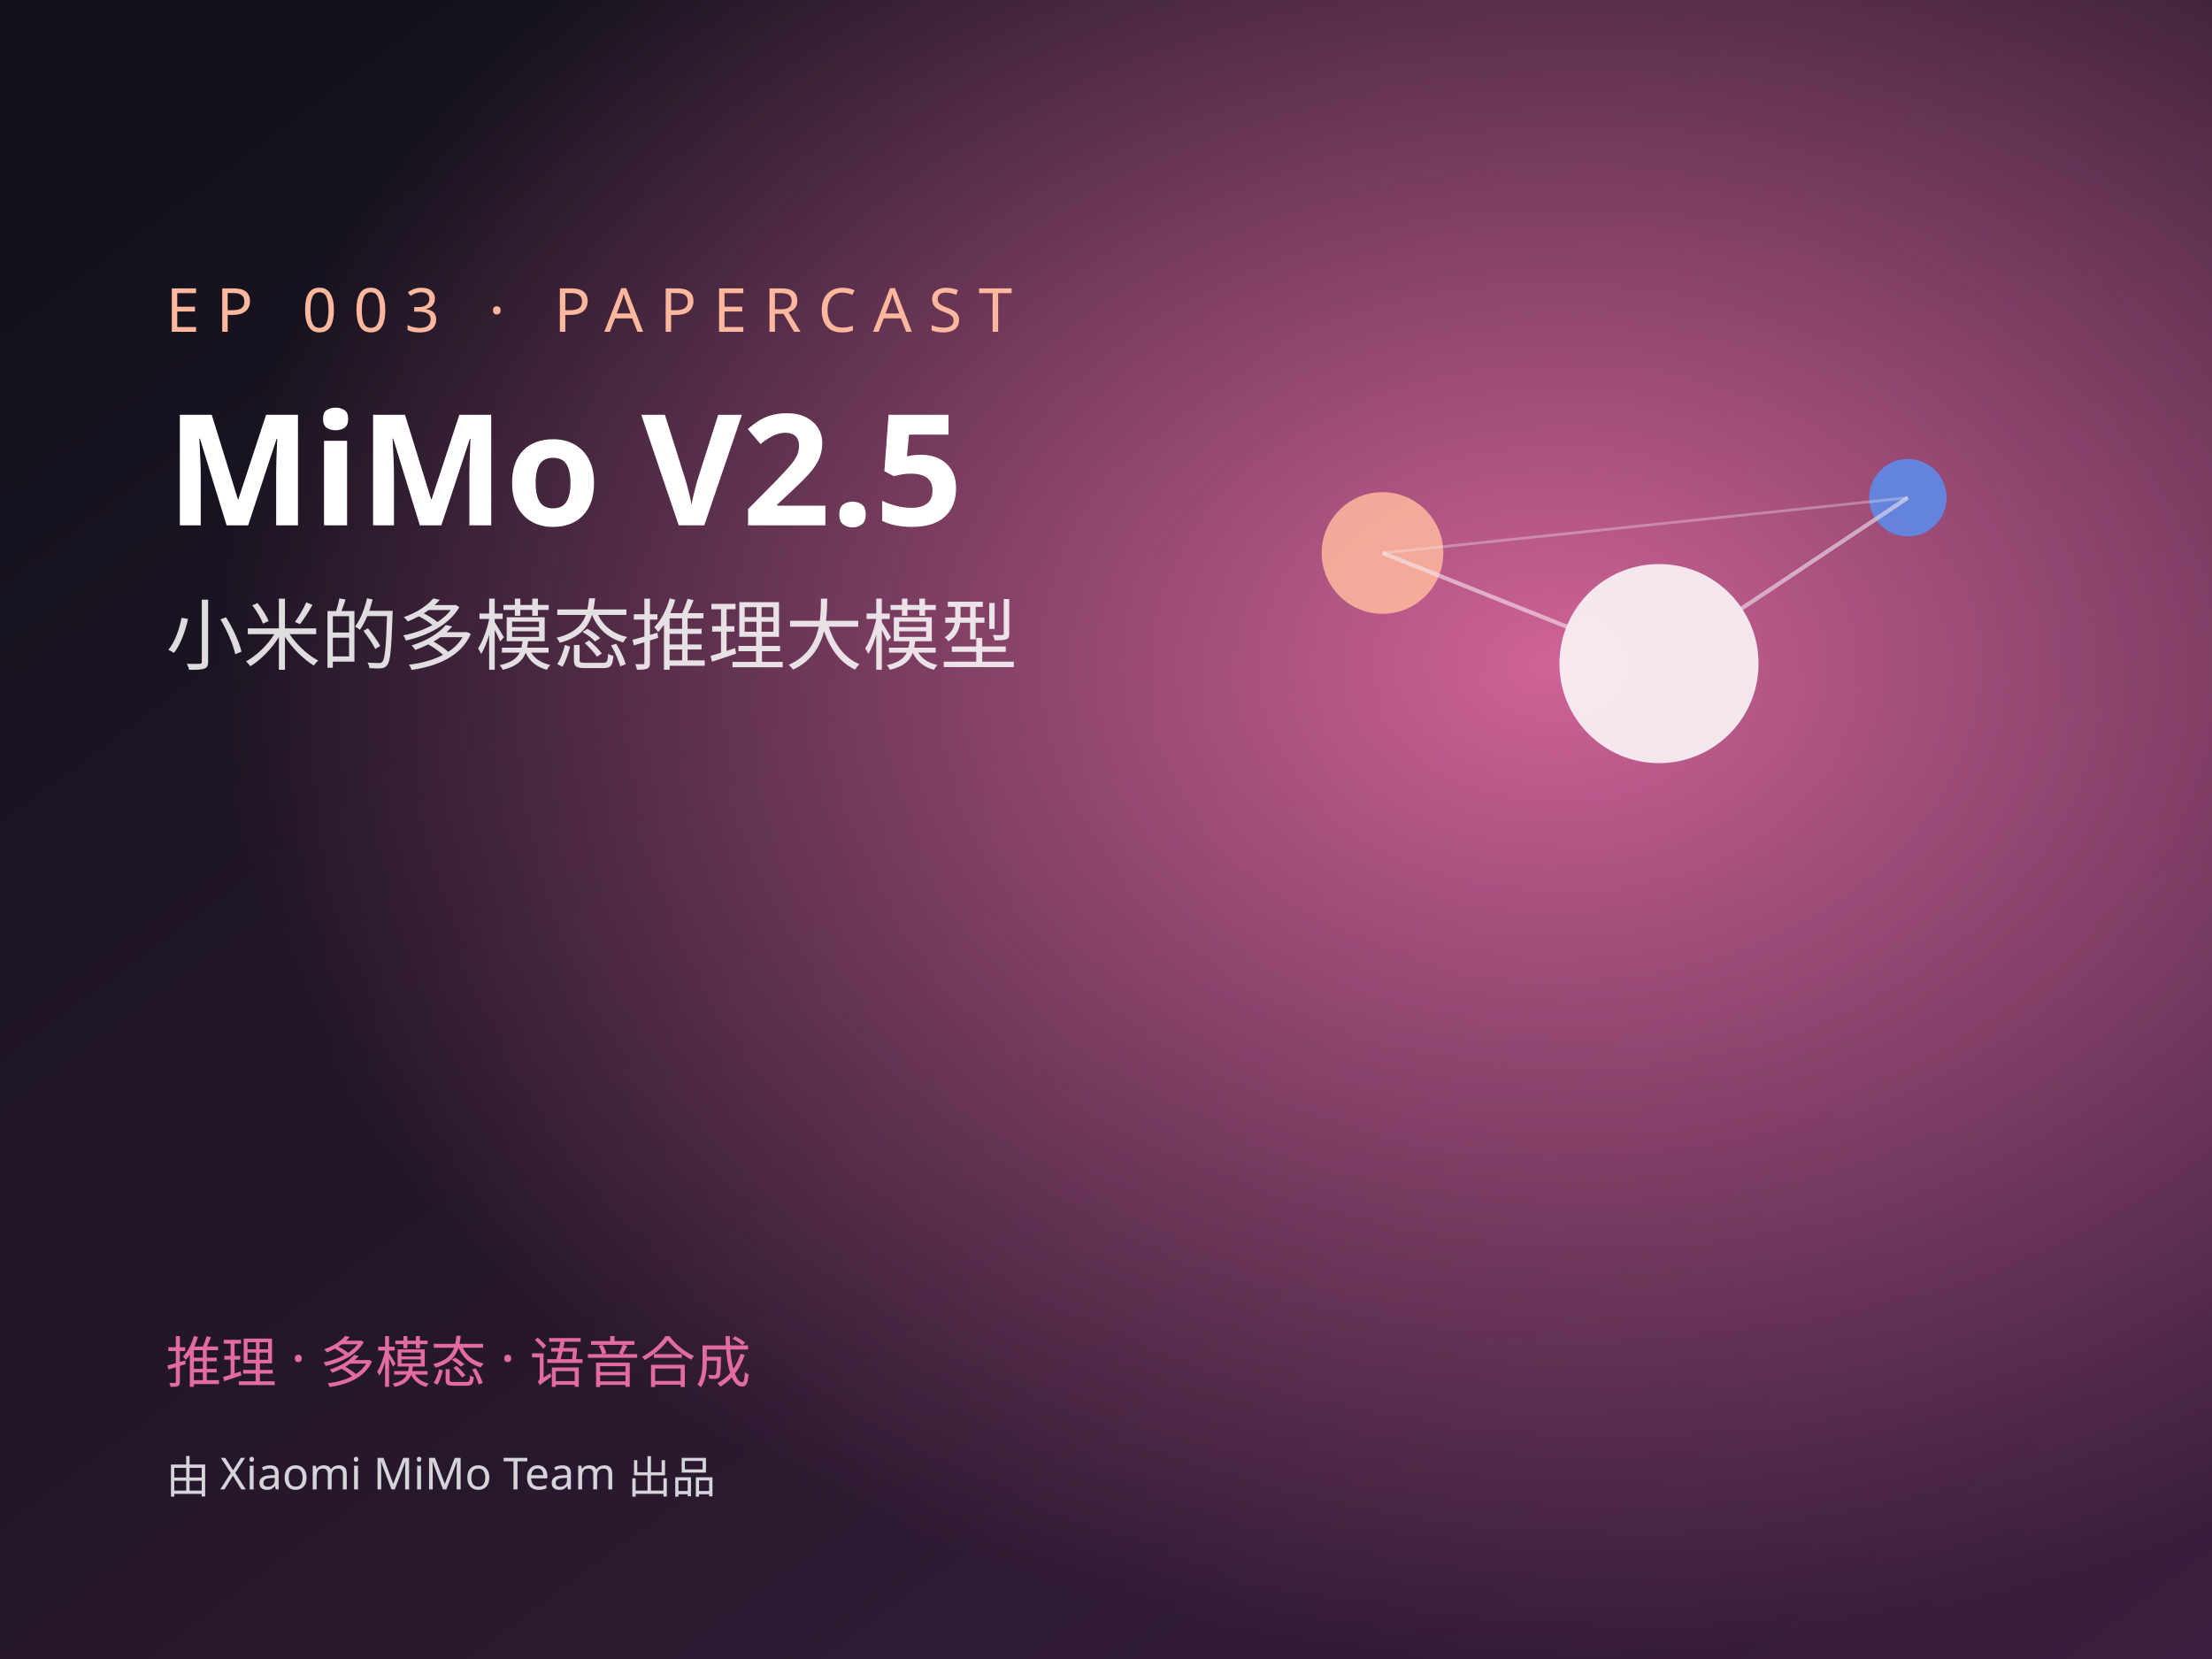
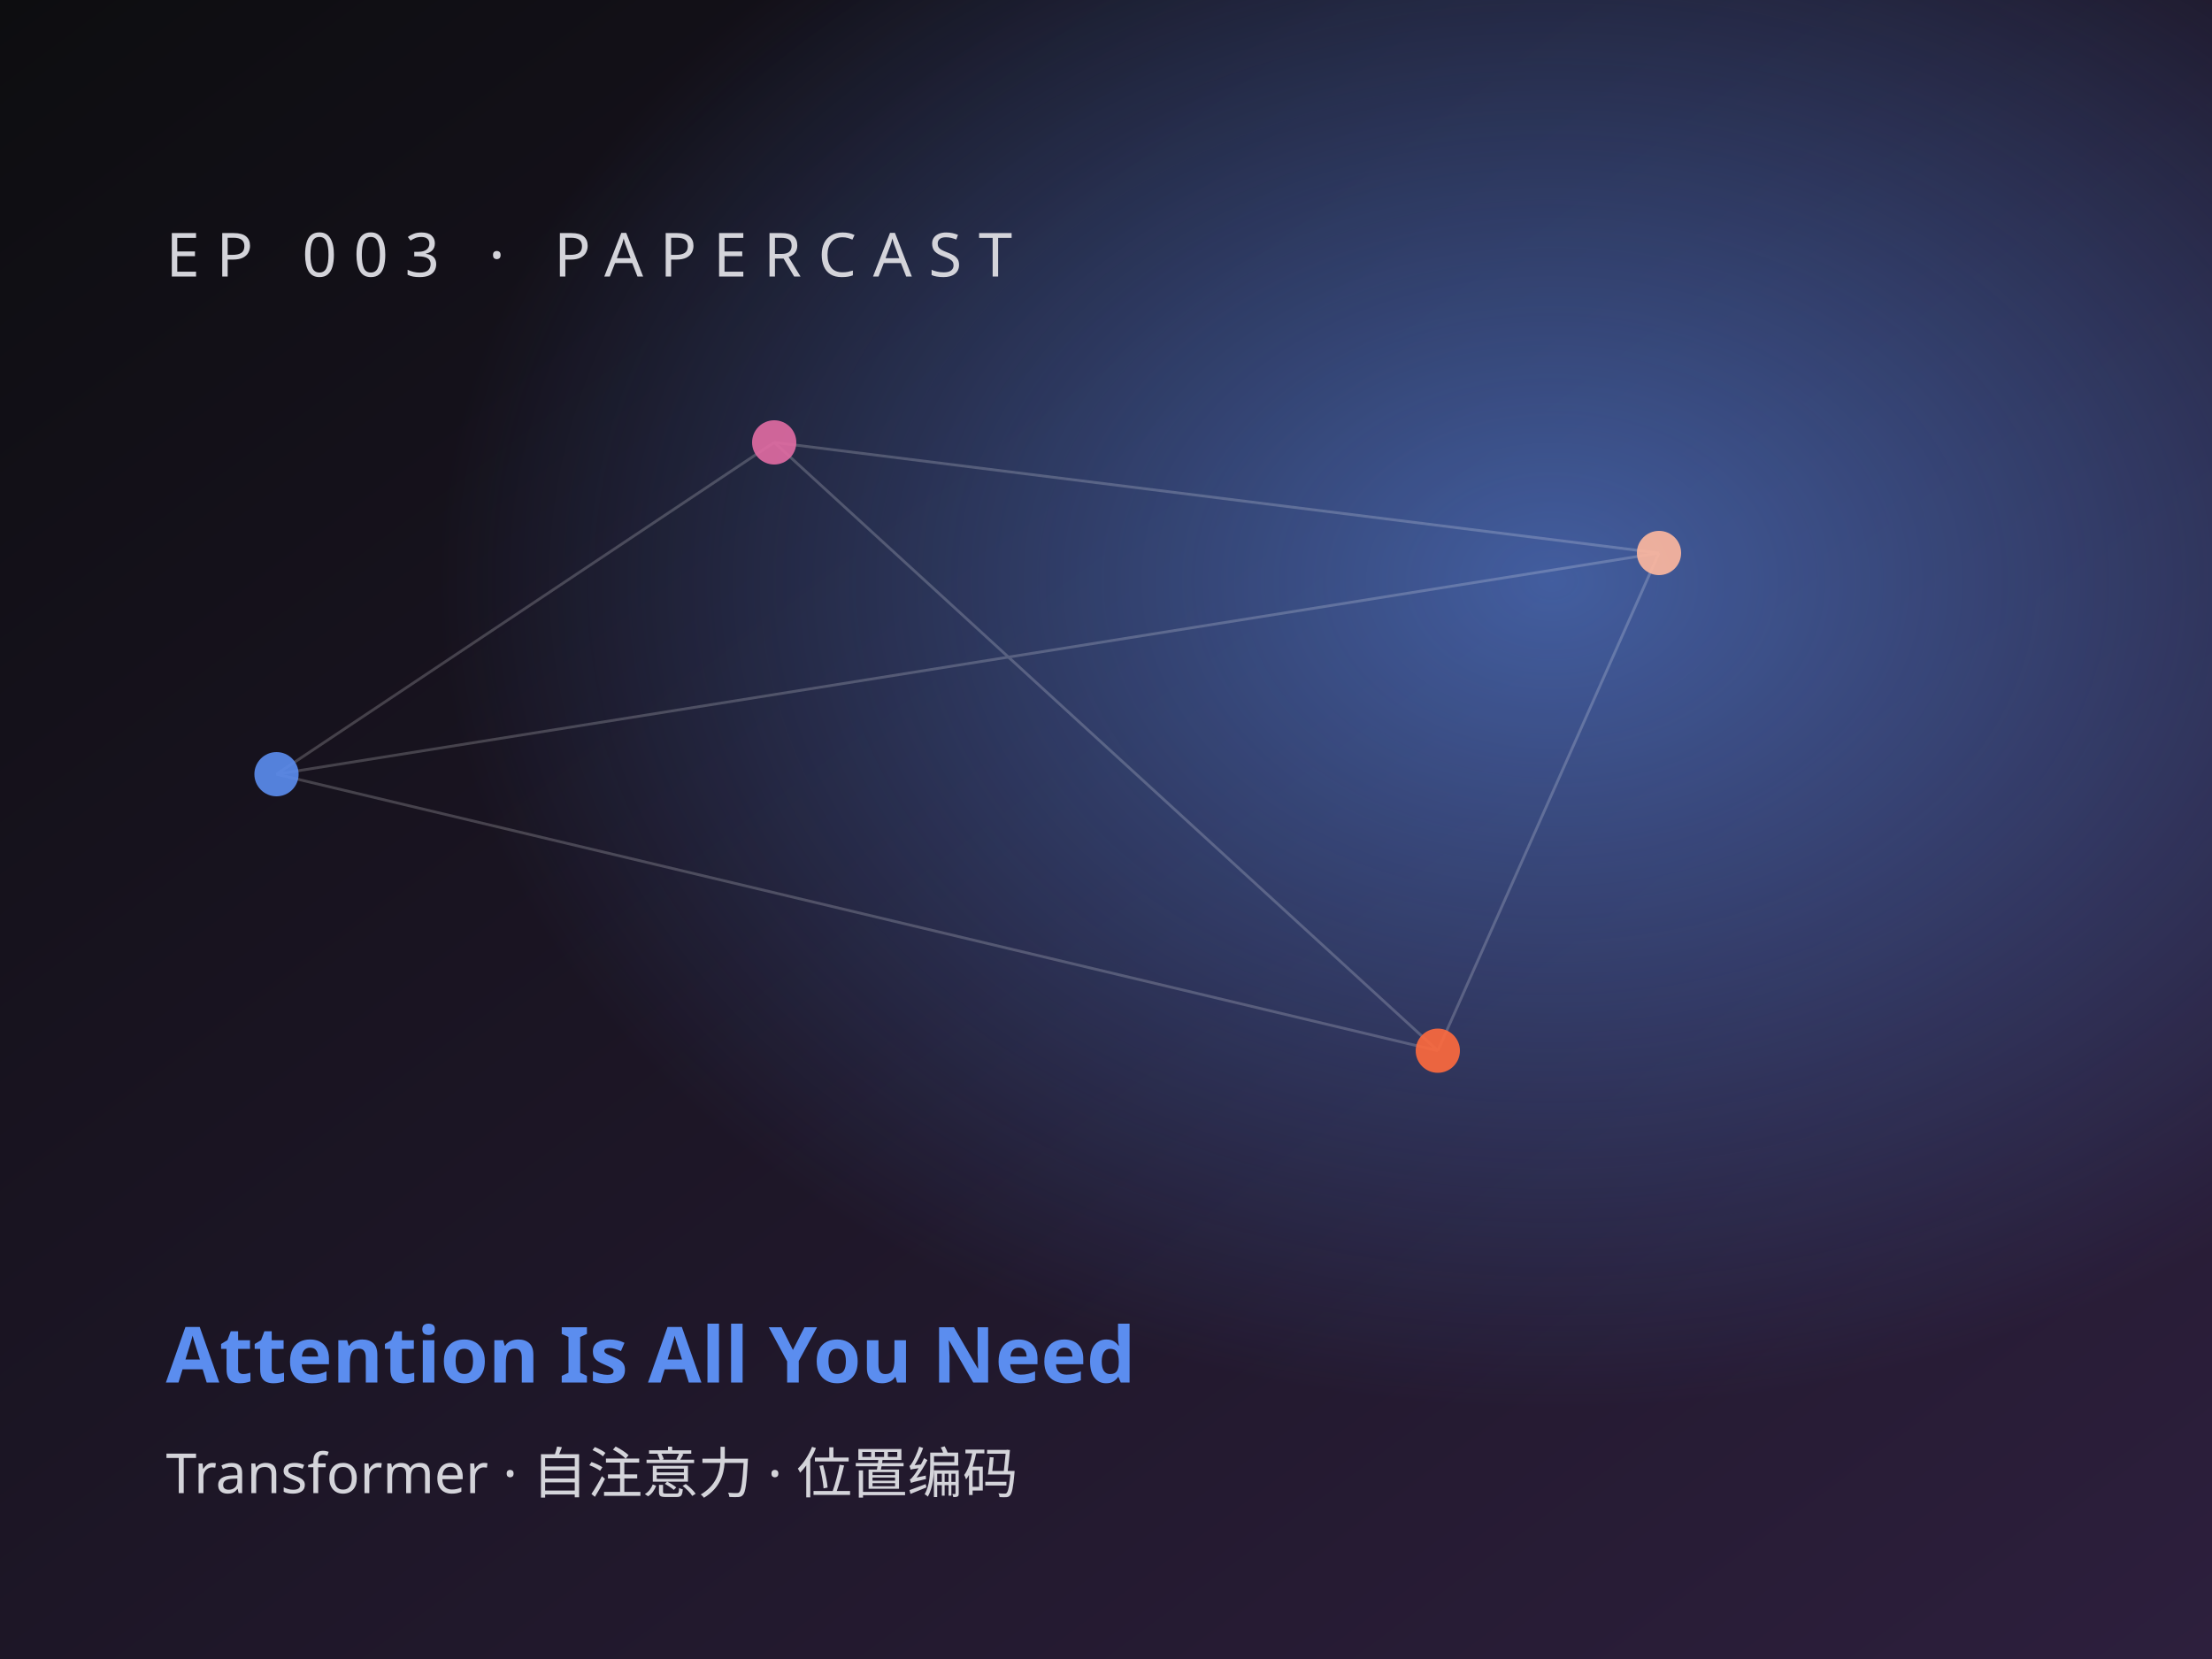
- <svg xmlns="http://www.w3.org/2000/svg" viewBox="0 0 800 600" role="img" aria-label="MiMo V2.5 多模态推理大模型">
+ <svg xmlns="http://www.w3.org/2000/svg" viewBox="0 0 800 600" role="img" aria-label="Attention Is All You Need">
  <defs>
-     <linearGradient id="bg-ep003" x1="0" y1="0" x2="1" y2="1">
-       <stop offset="0%" stop-color="#101019" />
-       <stop offset="100%" stop-color="#3b1e3d" />
+     <linearGradient id="bg-ep3" x1="0" y1="0" x2="1" y2="1">
+       <stop offset="0%" stop-color="#0d0d10" />
+       <stop offset="100%" stop-color="#2d1f3d" />
    </linearGradient>
-     <radialGradient id="halo-ep003" cx="0.7" cy="0.4" r="0.6">
-       <stop offset="0%" stop-color="#e26ba3" stop-opacity="0.9" />
-       <stop offset="100%" stop-color="#e26ba3" stop-opacity="0" />
+     <radialGradient id="glow-ep3" cx="0.7" cy="0.35" r="0.5">
+       <stop offset="0%" stop-color="#5b8def" stop-opacity="0.6" />
+       <stop offset="100%" stop-color="#5b8def" stop-opacity="0" />
    </radialGradient>
  </defs>
-   <rect width="800" height="600" fill="url(#bg-ep003)" />
-   <rect width="800" height="600" fill="url(#halo-ep003)" />
-   <g opacity="0.85">
-     <circle cx="600" cy="240" r="36" fill="#ffffff" />
-     <circle cx="500" cy="200" r="22" fill="#ffb89e" />
-     <circle cx="690" cy="180" r="14" fill="#5b8def" />
-     <line x1="600" y1="240" x2="500" y2="200" stroke="#ffffff" stroke-width="1.5" opacity="0.6" />
-     <line x1="600" y1="240" x2="690" y2="180" stroke="#ffffff" stroke-width="1.5" opacity="0.6" />
-     <line x1="500" y1="200" x2="690" y2="180" stroke="#ffffff" stroke-width="1" opacity="0.35" />
+   <rect width="800" height="600" fill="url(#bg-ep3)" />
+   <rect width="800" height="600" fill="url(#glow-ep3)" />
+   <g opacity="0.2" stroke="#ffffff" stroke-width="1">
+     <line x1="100" y1="280" x2="280" y2="160" />
+     <line x1="100" y1="280" x2="600" y2="200" />
+     <line x1="100" y1="280" x2="520" y2="380" />
+     <line x1="280" y1="160" x2="600" y2="200" />
+     <line x1="280" y1="160" x2="520" y2="380" />
+     <line x1="600" y1="200" x2="520" y2="380" />
  </g>
-   <text x="60" y="120" fill="#ffb89e" font-family="ui-sans-serif, PingFang SC, sans-serif" font-size="22" letter-spacing="6">EP 003 · PAPERCAST</text>
-   <text x="60" y="190" fill="#ffffff" font-family="ui-sans-serif, PingFang SC, sans-serif" font-size="56" font-weight="600">MiMo V2.5</text>
-   <text x="60" y="240" fill="#ffffff" font-family="ui-sans-serif, PingFang SC, sans-serif" font-size="28" opacity="0.85">小米的多模态推理大模型</text>
-   <text x="60" y="500" fill="#e26ba3" font-family="ui-sans-serif, PingFang SC, sans-serif" font-size="20">推理 · 多模态 · 语音合成</text>
-   <text x="60" y="540" fill="#d4d4da" font-family="ui-sans-serif, PingFang SC, sans-serif" font-size="16">由 Xiaomi MiMo Team 出品</text>
+   <circle cx="100" cy="280" r="8" fill="#5b8def" opacity="0.9" />
+   <circle cx="280" cy="160" r="8" fill="#e26ba3" opacity="0.9" />
+   <circle cx="600" cy="200" r="8" fill="#ffb89e" opacity="0.9" />
+   <circle cx="520" cy="380" r="8" fill="#ff6a3d" opacity="0.9" />
+   <text x="60" y="100" fill="#d4d4da" font-family="ui-sans-serif, PingFang SC, sans-serif" font-size="22" letter-spacing="6">EP 003 · PAPERCAST</text>
+   <text x="60" y="500" fill="#5b8def" font-family="ui-sans-serif, PingFang SC, sans-serif" font-size="28" font-weight="600">Attention Is All You Need</text>
+   <text x="60" y="540" fill="#d4d4da" font-family="ui-sans-serif, PingFang SC, sans-serif" font-size="20">Transformer · 自注意力 · 位置编码</text>
</svg>
